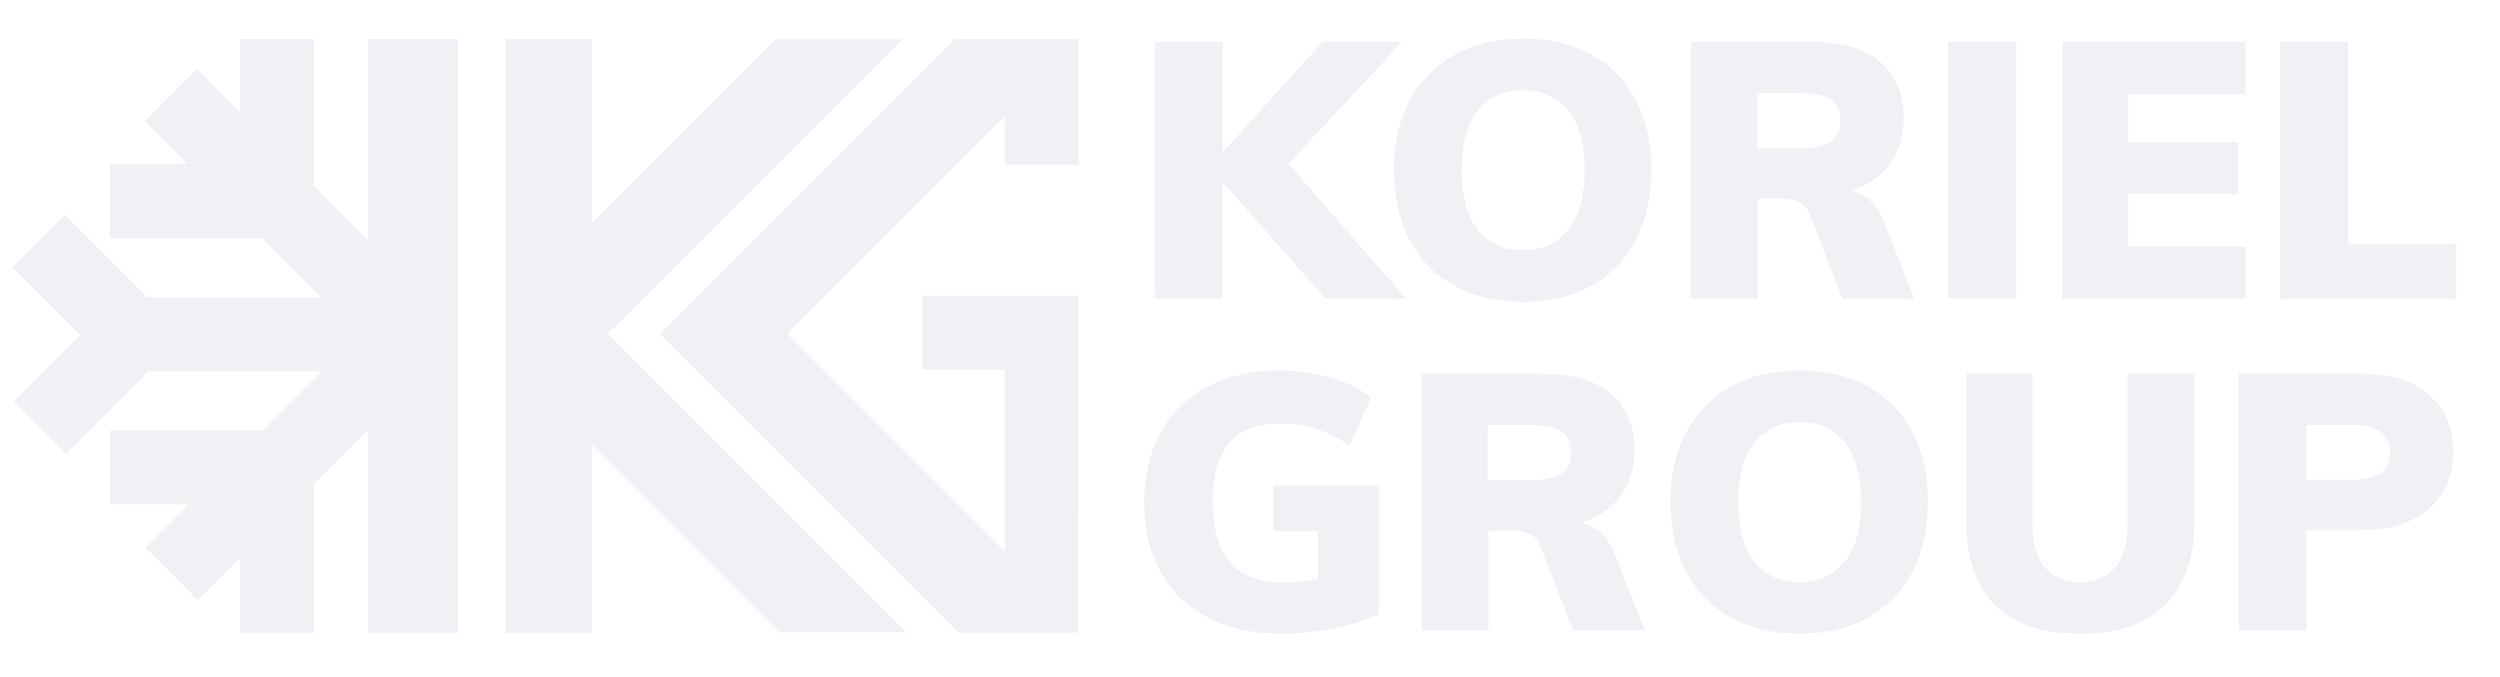
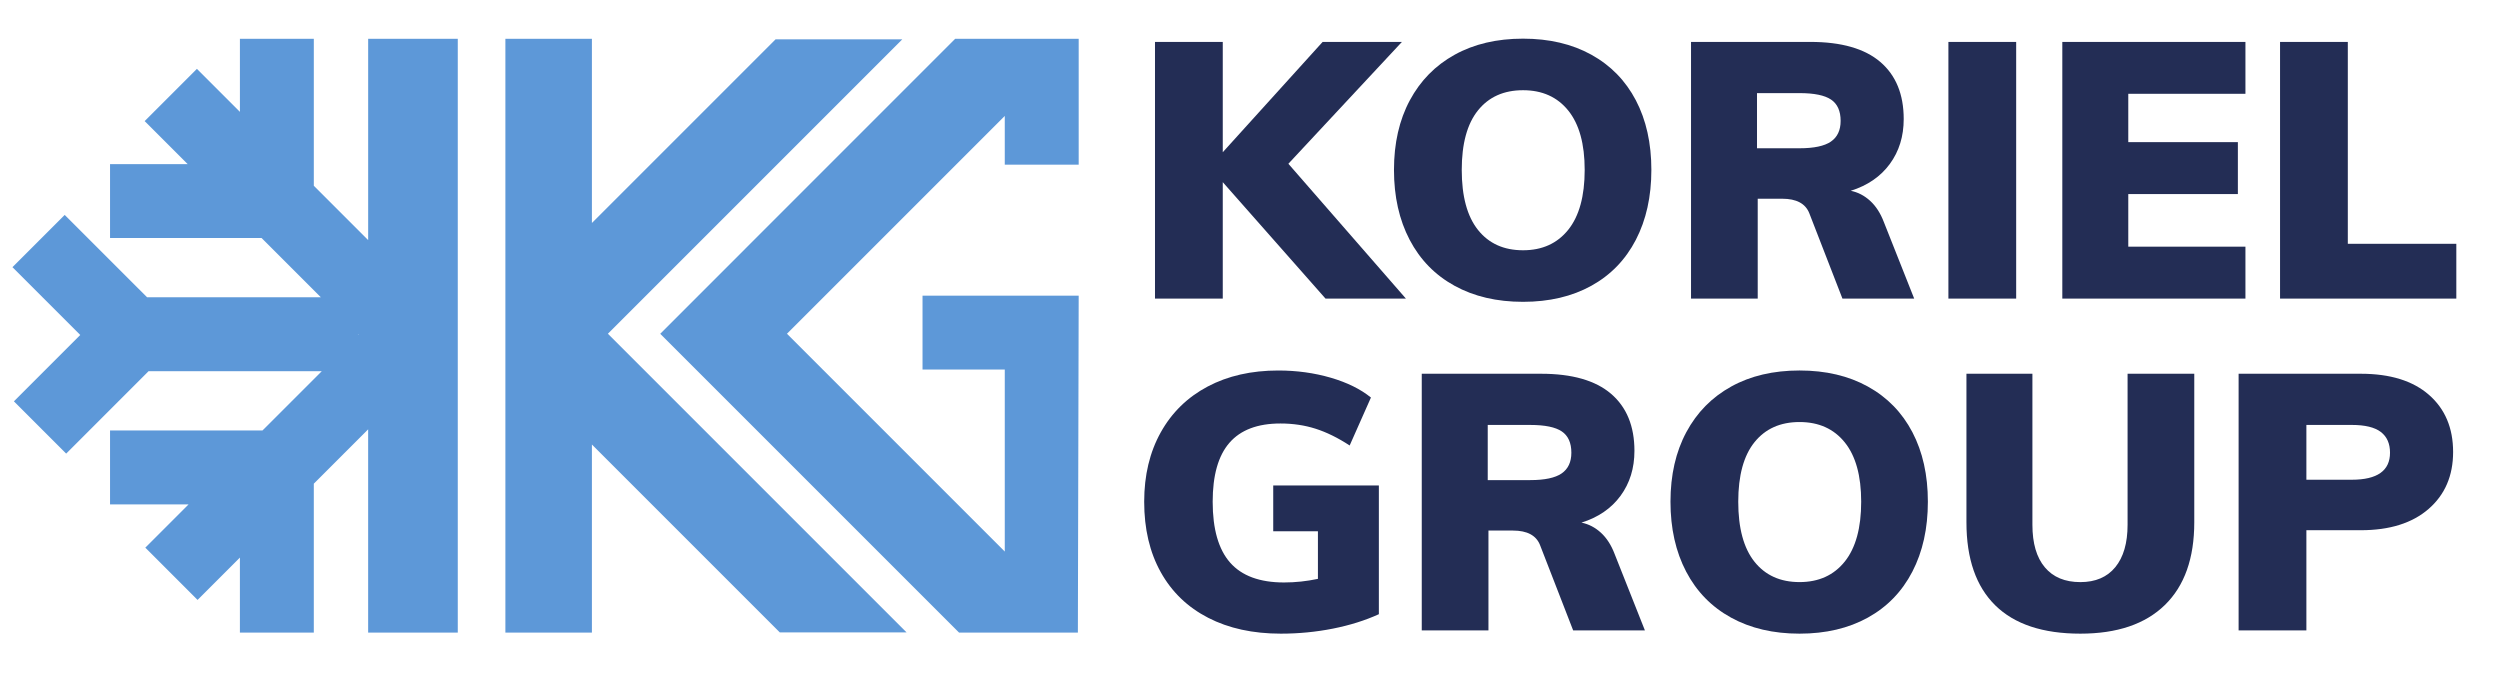
<svg xmlns="http://www.w3.org/2000/svg" id="Layer_1" data-name="Layer 1" viewBox="0 0 2094.19 566.33">
  <defs>
    <style>
      .cls-1 {
-         fill: #f0f0f5;
+         fill: #232d55;
+       }
+       .cls-2 {
+         fill: #5d98d8;
      }
    </style>
  </defs>
  <g>
-     <polygon class="cls-1" points="309.81 279.99 309.44 280.36 309.06 279.99 309.81 279.99" />
+     <polygon class="cls-2" points="309.81 279.99 309.44 280.36 309.06 279.99 309.81 279.99" />
    <g>
-       <path class="cls-1" d="M308.4,32.52v168.61s-45.52-45.52-45.52-45.52V32.52s-61.91,0-61.91,0v61.18s-36.03-36.03-36.03-36.03l-43.77,43.77,36.03,36.03h-65.02s0,61.91,0,61.91h126.93s49.66,49.66,49.66,49.66H123.22s-69.03-69.01-69.03-69.01l-43.77,43.77,56.8,56.8-55.57,55.59,43.77,43.79,68.99-69.01h145.11s-49.66,49.64-49.66,49.64h-127.68s0,61.91,0,61.91h65.77s-36.23,36.23-36.23,36.23l43.77,43.79,35.47-35.47v62.87s61.91,0,61.91,0v-124.78s45.52-45.52,45.52-45.52v170.3s75.08,0,75.08,0V32.52s-75.08,0-75.08,0ZM299.73,279.99h.76s-.38.38-.38.38l-.38-.38Z" />
-       <polygon class="cls-1" points="300.48 279.99 300.11 280.36 299.73 279.99 300.48 279.99" />
+       <path class="cls-2" d="M308.4,32.52v168.61s-45.52-45.52-45.52-45.52V32.52s-61.91,0-61.91,0v61.18s-36.03-36.03-36.03-36.03l-43.77,43.77,36.03,36.03h-65.02s0,61.91,0,61.91h126.93s49.66,49.66,49.66,49.66H123.22s-69.03-69.01-69.03-69.01l-43.77,43.77,56.8,56.8-55.57,55.59,43.77,43.79,68.99-69.01h145.11s-49.66,49.64-49.66,49.64h-127.68s0,61.91,0,61.91h65.77s-36.23,36.23-36.23,36.23l43.77,43.79,35.47-35.47v62.87s61.91,0,61.91,0v-124.78s45.52-45.52,45.52-45.52v170.3s75.08,0,75.08,0V32.52s-75.08,0-75.08,0ZM299.73,279.99h.76s-.38.38-.38.38l-.38-.38Z" />
+       <polygon class="cls-2" points="300.48 279.99 300.11 280.36 299.73 279.99 300.48 279.99" />
    </g>
-     <polygon class="cls-1" points="509.22 279.57 759.4 529.75 653.22 529.75 495.83 372.36 495.83 529.9 423.35 529.9 423.35 32.52 495.83 32.52 495.83 186.78 649.67 32.95 755.85 32.93 509.22 279.57" />
-     <polygon class="cls-1" points="902.91 529.9 803.36 529.9 553.06 279.61 800.09 32.52 903.59 32.52 903.59 137.94 841.67 137.94 841.67 97.12 659.22 279.57 841.67 462.02 841.67 309.57 772.78 309.57 772.78 247.66 903.59 247.66 902.91 529.9" />
+     <polygon class="cls-2" points="509.22 279.57 759.4 529.75 653.22 529.75 495.83 372.36 495.83 529.9 423.35 529.9 423.35 32.52 495.83 32.52 495.83 186.78 649.67 32.95 755.85 32.93 509.22 279.57" />
+     <polygon class="cls-2" points="902.91 529.9 803.36 529.9 553.06 279.61 800.09 32.52 903.59 32.52 903.59 137.94 841.67 137.94 841.67 97.12 659.22 279.57 841.67 462.02 841.67 309.57 772.78 309.57 772.78 247.66 903.59 247.66 902.91 529.9" />
  </g>
  <g>
    <path class="cls-1" d="M1110.34,250.11l-86.06-97.53v97.53s-56.77,0-56.77,0V35.11s56.77,0,56.77,0v92.41s83.65-92.41,83.65-92.41h66.43s-95.12,102.07-95.12,102.07l98.44,112.93h-67.34Z" />
    <path class="cls-1" d="M1218.44,239.39c-16.31-8.95-28.84-21.79-37.6-38.5-8.76-16.71-13.14-36.24-13.14-58.59,0-22.35,4.43-41.77,13.29-58.28,8.86-16.51,21.39-29.24,37.6-38.2,16.2-8.96,35.28-13.44,57.22-13.44,21.94,0,41.01,4.48,57.22,13.44,16.2,8.96,28.64,21.7,37.29,38.2,8.65,16.51,12.99,35.93,12.99,58.28,0,22.35-4.33,41.87-12.99,58.59-8.66,16.71-21.09,29.54-37.29,38.5-16.21,8.96-35.28,13.44-57.22,13.44-21.94,0-41.07-4.47-57.37-13.44ZM1313.71,192.44c9.16-11.48,13.74-28.18,13.74-50.13,0-21.74-4.58-38.29-13.74-49.68-9.16-11.37-21.79-17.06-37.9-17.06-16.11,0-28.69,5.64-37.75,16.91-9.06,11.28-13.59,27.89-13.59,49.83,0,22.15,4.53,38.9,13.59,50.27,9.06,11.38,21.64,17.06,37.75,17.06,16.1,0,28.73-5.74,37.9-17.21Z" />
    <path class="cls-1" d="M1603.45,250.11h-60.09s-27.78-71.56-27.78-71.56c-3.22-8.05-10.77-12.08-22.65-12.08h-20.53s0,83.64,0,83.64h-55.87s0-215,0-215h99.95c25.97,0,45.49,5.59,58.58,16.76,13.08,11.18,19.63,27.13,19.63,47.86,0,14.5-3.88,27.03-11.62,37.6-7.75,10.57-18.67,18.07-32.76,22.49,6.04,1.21,11.48,4.04,16.31,8.46,4.83,4.43,8.65,10.37,11.47,17.81l25.37,64.01ZM1533.7,118.61c5.43-3.73,8.15-9.51,8.15-17.37,0-8.25-2.67-14.19-8-17.81-5.34-3.62-14.14-5.43-26.42-5.43h-35.63s0,46.2,0,46.2h35.63c12.08,0,20.84-1.86,26.27-5.58Z" />
    <path class="cls-1" d="M1632.13,35.11h56.77s0,215,0,215h-56.77s0-215,0-215Z" />
    <path class="cls-1" d="M1727.55,35.11h153.4s0,43.49,0,43.49h-98.14s0,40.46,0,40.46h91.8s0,43.48,0,43.48h-91.8s0,44.09,0,44.09h98.14s0,43.48,0,43.48h-153.4s0-215,0-215Z" />
    <path class="cls-1" d="M1909.94,35.11h56.77s0,169.11,0,169.11h90.89s0,45.9,0,45.9h-147.66s0-215,0-215Z" />
  </g>
  <g>
    <path class="cls-1" d="M1155.04,406.69v107.81c-11.48,5.24-24.31,9.26-38.5,12.08-14.19,2.81-28.74,4.22-43.63,4.22-23.36,0-43.64-4.43-60.85-13.29-17.21-8.85-30.45-21.59-39.71-38.2-9.26-16.61-13.89-36.28-13.89-59.03,0-22.14,4.63-41.52,13.89-58.13,9.26-16.61,22.35-29.39,39.26-38.35,16.91-8.96,36.64-13.44,59.18-13.44,15.5,0,30.14,2.02,43.94,6.04,13.79,4.03,25.01,9.57,33.67,16.61l-17.82,40.16c-9.86-6.44-19.38-11.12-28.54-14.04-9.16-2.92-18.98-4.38-29.44-4.38-19.13,0-33.37,5.39-42.73,16.16-9.36,10.76-14.04,27.23-14.04,49.37,0,22.95,4.88,39.96,14.64,51.03,9.76,11.07,24.81,16.61,45.14,16.61,9.46,0,18.92-1.01,28.38-3.02v-39.86s-37.44,0-37.44,0v-38.35s88.48,0,88.48,0Z" />
    <path class="cls-1" d="M1377.89,528.08h-60.09s-27.78-71.56-27.78-71.56c-3.22-8.05-10.77-12.08-22.65-12.08h-20.53s0,83.64,0,83.64h-55.87s0-215,0-215h99.95c25.97,0,45.49,5.59,58.58,16.76,13.08,11.18,19.63,27.13,19.63,47.86,0,14.5-3.88,27.03-11.62,37.6-7.75,10.57-18.67,18.07-32.76,22.49,6.04,1.21,11.48,4.04,16.31,8.46,4.83,4.43,8.65,10.37,11.47,17.81l25.37,64.01ZM1308.14,396.58c5.43-3.73,8.15-9.51,8.15-17.37,0-8.25-2.67-14.19-8-17.81-5.34-3.62-14.14-5.43-26.42-5.43h-35.63s0,46.2,0,46.2h35.63c12.08,0,20.84-1.86,26.27-5.58Z" />
    <path class="cls-1" d="M1450.06,517.36c-16.31-8.95-28.84-21.79-37.6-38.5-8.76-16.71-13.14-36.24-13.14-58.59,0-22.35,4.43-41.77,13.29-58.28,8.86-16.51,21.39-29.24,37.6-38.2,16.2-8.96,35.28-13.44,57.22-13.44,21.94,0,41.01,4.48,57.22,13.44,16.2,8.96,28.64,21.7,37.29,38.2,8.65,16.51,12.99,35.93,12.99,58.28,0,22.35-4.33,41.87-12.99,58.59-8.66,16.71-21.09,29.54-37.29,38.5-16.21,8.96-35.28,13.44-57.22,13.44-21.94,0-41.07-4.47-57.37-13.44ZM1545.33,470.4c9.16-11.48,13.74-28.18,13.74-50.13,0-21.74-4.58-38.29-13.74-49.68-9.16-11.37-21.79-17.06-37.9-17.06-16.11,0-28.69,5.64-37.75,16.91-9.06,11.28-13.59,27.89-13.59,49.83,0,22.15,4.53,38.9,13.59,50.27,9.06,11.38,21.64,17.06,37.75,17.06,16.1,0,28.73-5.74,37.9-17.21Z" />
    <path class="cls-1" d="M1671.4,507.09c-16.11-15.8-24.16-39-24.16-69.6v-124.42s55.26,0,55.26,0v126.53c0,15.51,3.47,27.39,10.42,35.64,6.94,8.26,16.86,12.38,29.74,12.38,12.68,0,22.45-4.18,29.29-12.53,6.84-8.35,10.27-20.18,10.27-35.49v-126.53s55.87,0,55.87,0v124.42c0,30.2-8.21,53.29-24.62,69.3-16.41,16-40.01,24.01-70.81,24.01-31.4,0-55.16-7.9-71.26-23.7Z" />
    <path class="cls-1" d="M1875.24,313.08h102.37c24.56,0,43.58,5.89,57.07,17.67,13.48,11.78,20.23,27.74,20.23,47.87,0,19.93-6.85,35.83-20.54,47.71-13.69,11.89-32.61,17.82-56.77,17.82h-45.6s0,83.94,0,83.94h-56.77s0-215,0-215ZM1970.05,401.86c21.33,0,32.01-7.55,32.01-22.65,0-7.65-2.57-13.44-7.7-17.36-5.14-3.93-13.24-5.89-24.31-5.89h-38.05s0,45.9,0,45.9h38.05Z" />
  </g>
</svg>
